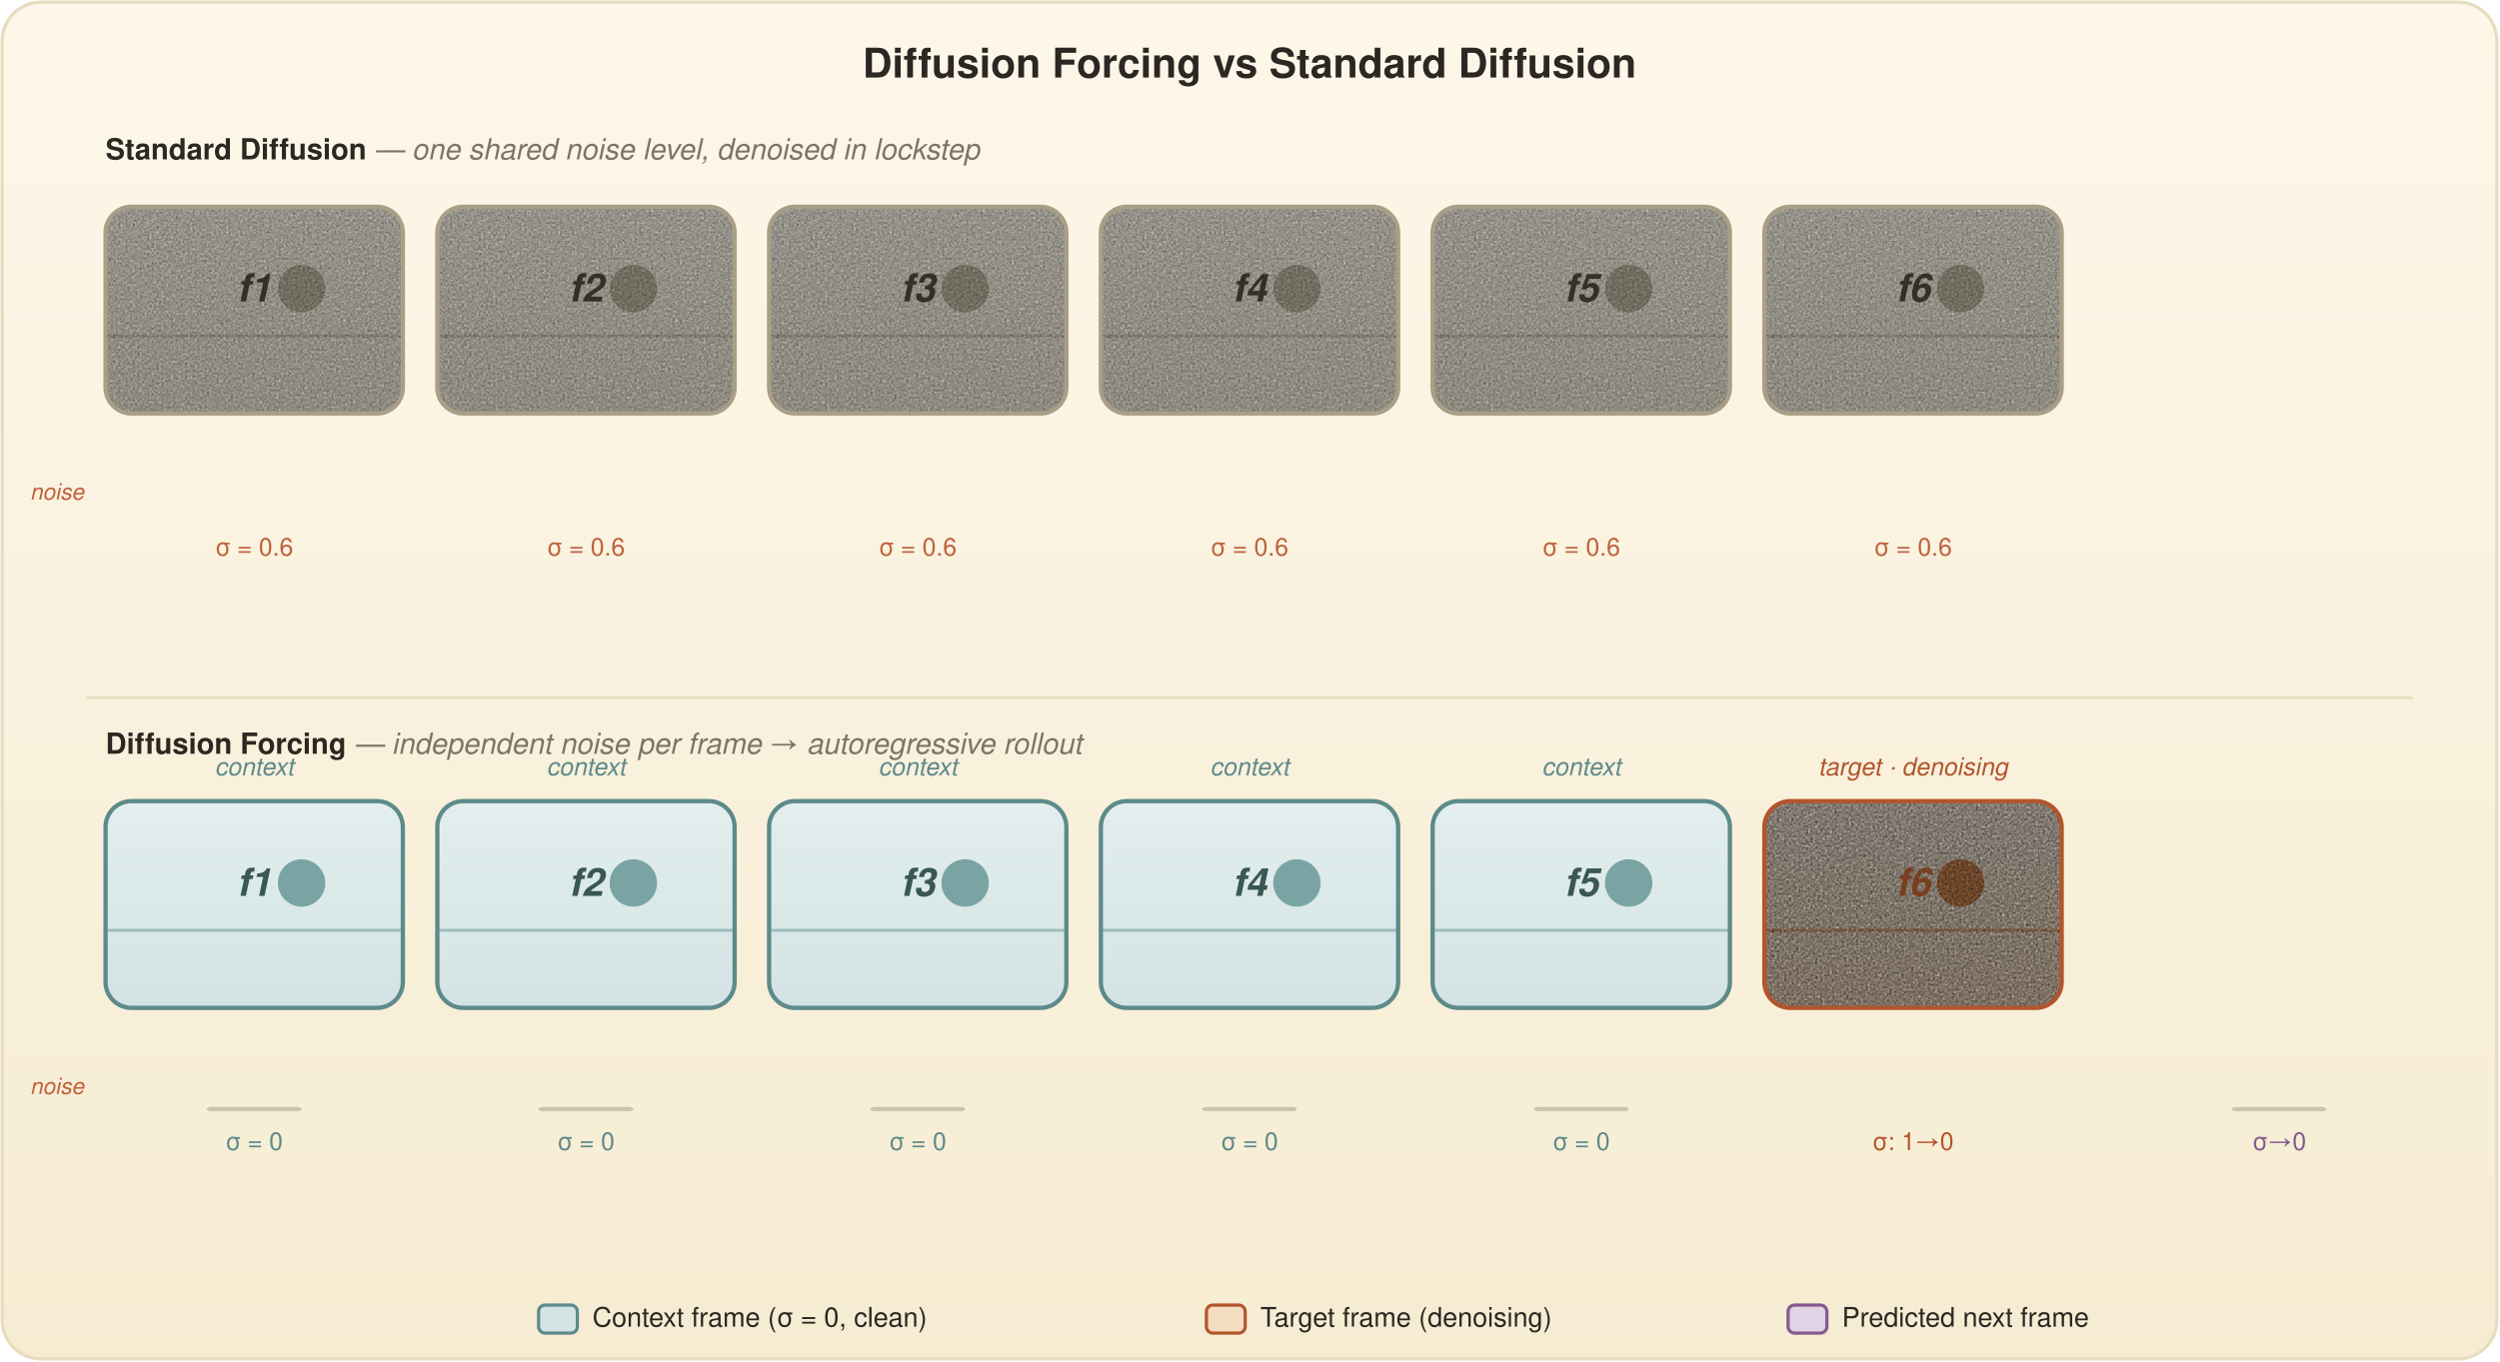
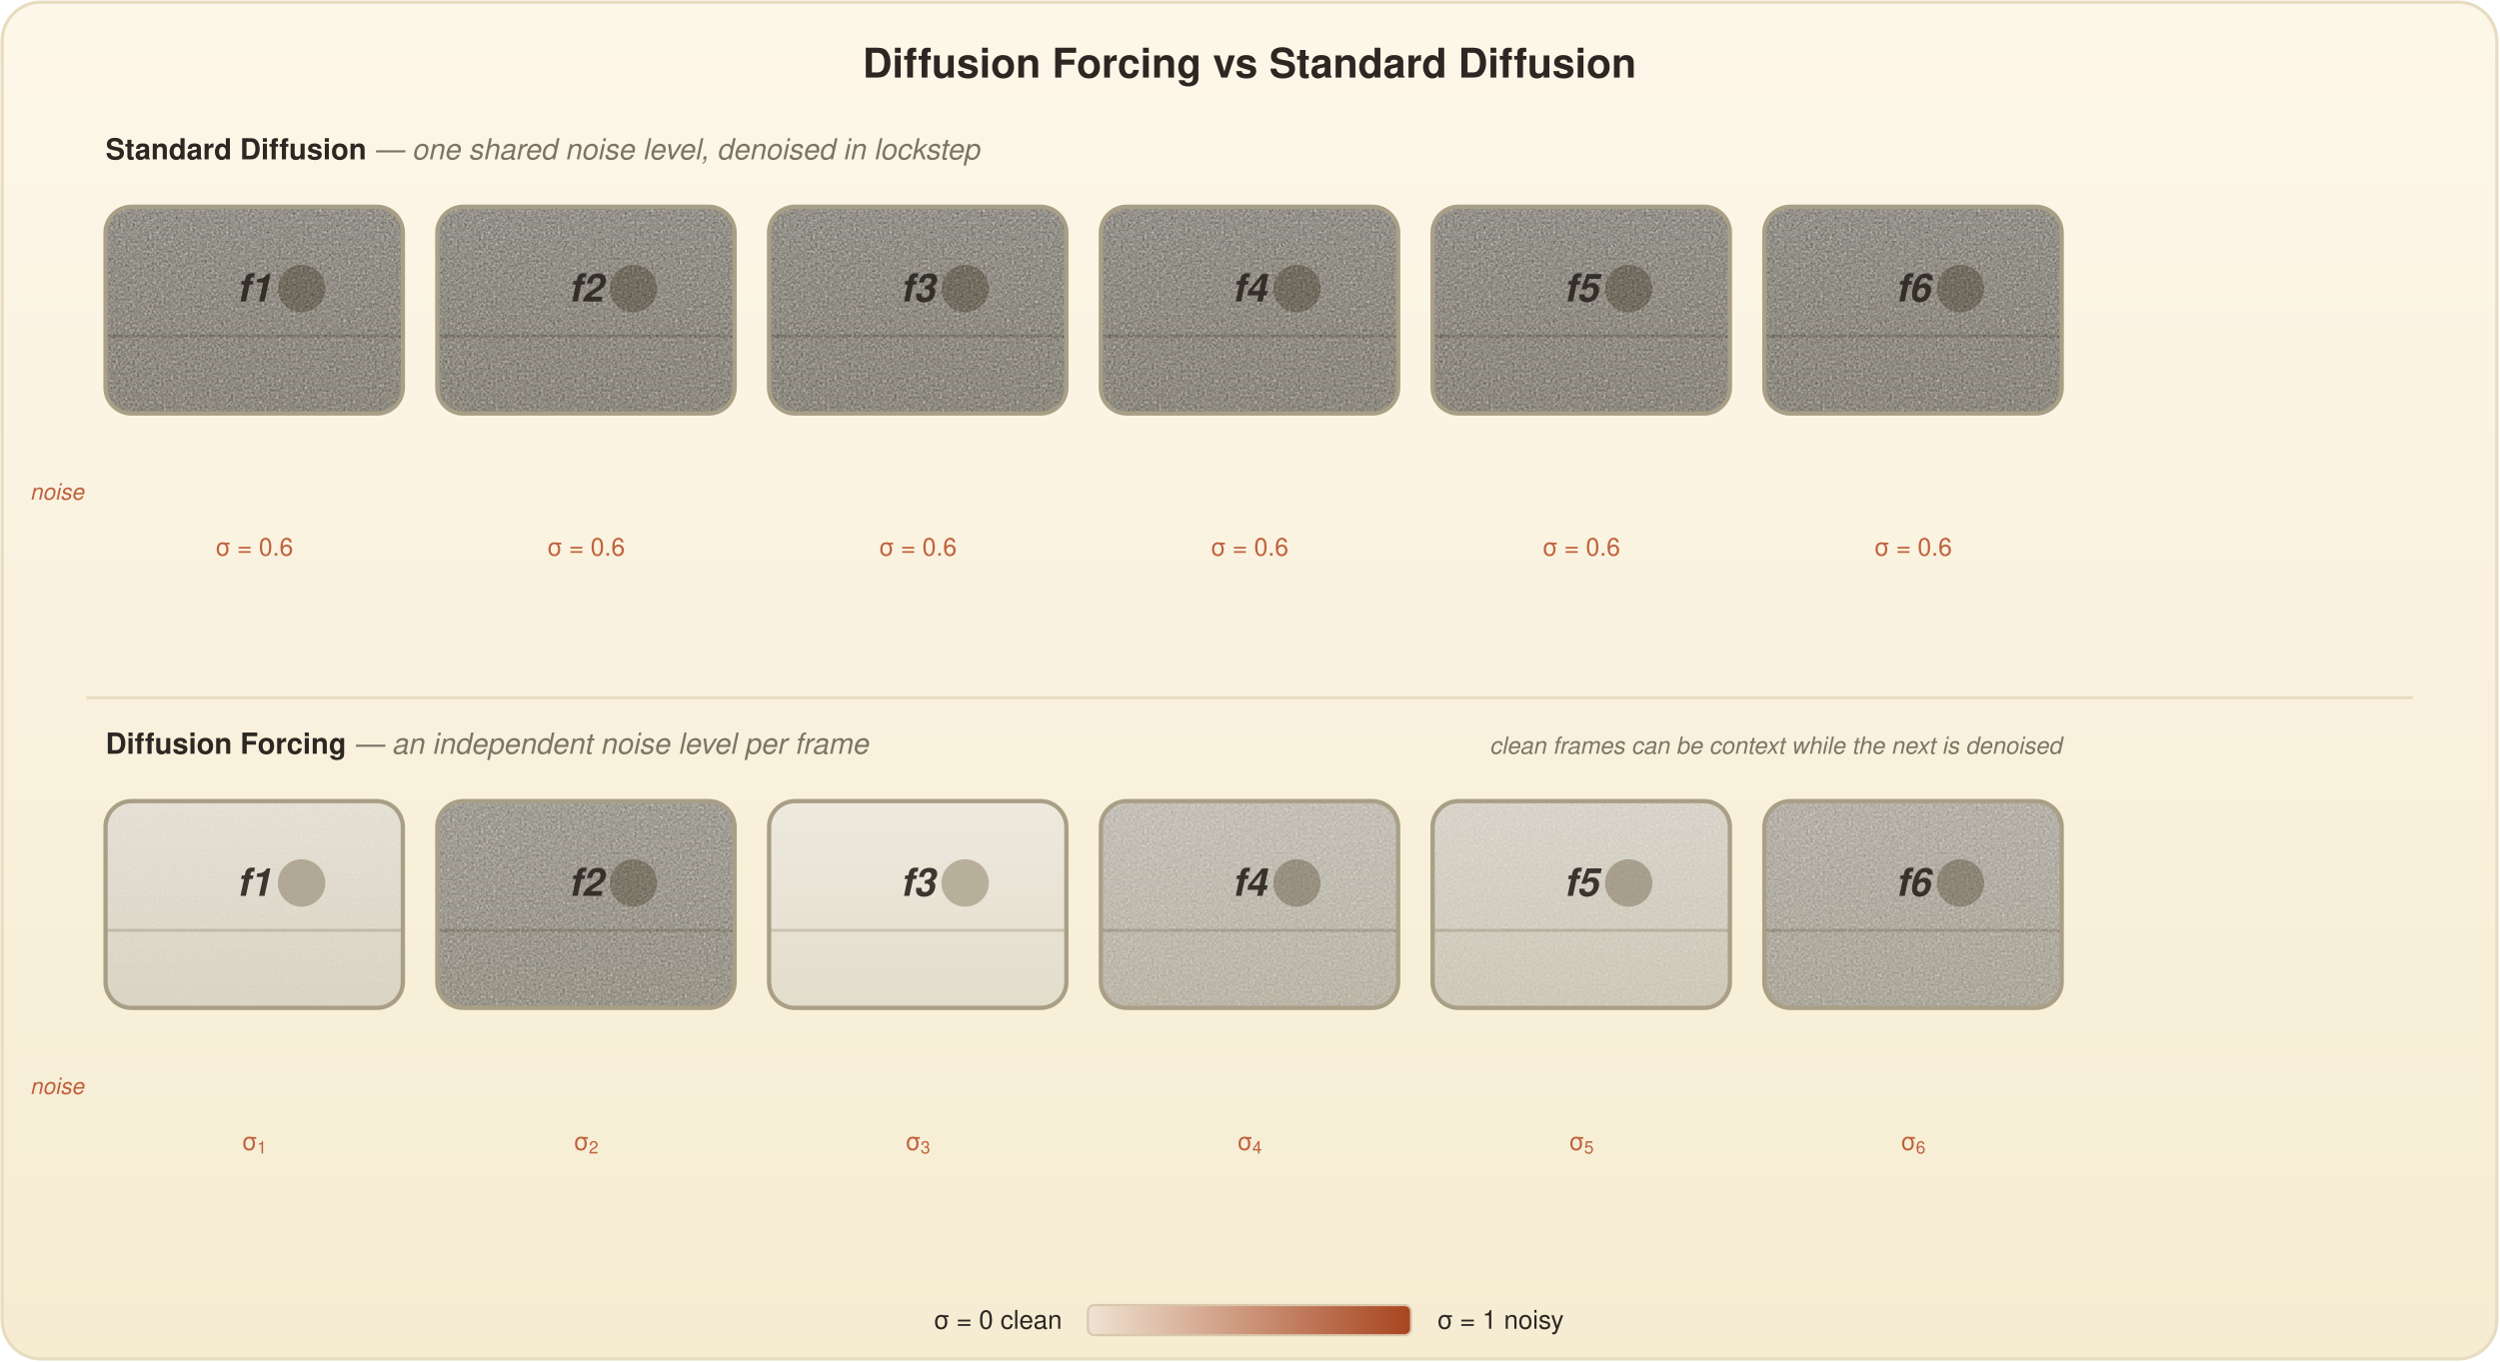
<svg xmlns="http://www.w3.org/2000/svg" viewBox="0 0 1160 632" font-family="-apple-system, BlinkMacSystemFont, 'Segoe UI', Helvetica, Arial, sans-serif" role="img" aria-label="Diffusion forcing vs standard diffusion">
  <defs>
    <linearGradient id="card" x1="0" y1="0" x2="0" y2="1">
      <stop offset="0" stop-color="#fdf7e9" />
      <stop offset="1" stop-color="#f6ecd2" />
    </linearGradient>
    <clipPath id="fclip">
      <rect width="138" height="96" rx="12" />
    </clipPath>
    <filter id="grain">
      <feTurbulence type="fractalNoise" baseFrequency="0.9" numOctaves="3" seed="7" stitchTiles="stitch" />
      <feColorMatrix type="matrix" values="0 0 0 0 0  0 0 0 0 0  0 0 0 0 0  0.42 0.42 0.42 0 0" />
    </filter>
-     <marker id="ah" markerWidth="9" markerHeight="9" refX="7" refY="3" orient="auto" markerUnits="userSpaceOnUse">
-       <path d="M0,0 L7.5,3 L0,6 Z" fill="#845a8e" />
-     </marker>
+     <linearGradient id="nscale" x1="0" y1="0" x2="1" y2="0">
+       <stop offset="0" stop-color="#efe2d2" />
+       <stop offset="1" stop-color="#a8451f" />
+     </linearGradient>
  </defs>
  <rect x="1" y="1" width="1158" height="630" rx="18" fill="url(#card)" stroke="#e7dcc0" stroke-width="1.5" />
  <text x="580.0" y="36" text-anchor="middle" font-size="19" font-weight="700" fill="#2c2722">Diffusion Forcing vs Standard Diffusion</text>
  <text x="49" y="74" font-size="13.5" font-weight="700" fill="#2c2722">Standard Diffusion <tspan font-weight="400" fill="#7c7565" font-style="italic">— one shared noise level, denoised in lockstep</tspan>
  </text>
  <g transform="translate(49,96)">
    <linearGradient id="gstd49" x1="0" y1="0" x2="0" y2="1">
      <stop offset="0" stop-color="#eee9de" />
      <stop offset="1" stop-color="#e3ddcc" />
    </linearGradient>
    <g clip-path="url(#fclip)">
      <rect width="138" height="96" fill="url(#gstd49)" />
      <line x1="0" y1="60" x2="138" y2="60" stroke="#b3aa95" stroke-width="1.4" opacity="0.55" />
      <circle cx="91" cy="38" r="11" fill="#b3aa95" opacity="0.9" />
      <rect width="138" height="96" filter="url(#grain)" opacity="0.6">
        <animate attributeName="opacity" values="0.6;0.6;0.28;0.6;0.6" keyTimes="0;0.2;0.5;0.8;1" dur="4s" repeatCount="indefinite" />
      </rect>
    </g>
    <rect width="138" height="96" rx="12" fill="none" stroke="#a99f86" stroke-width="2" />
    <text x="69.0" y="44" text-anchor="middle" font-size="18" font-style="italic" font-weight="600" fill="#2c2722" opacity="0.92">f1</text>
  </g>
  <g transform="translate(203,96)">
    <linearGradient id="gstd203" x1="0" y1="0" x2="0" y2="1">
      <stop offset="0" stop-color="#eee9de" />
      <stop offset="1" stop-color="#e3ddcc" />
    </linearGradient>
    <g clip-path="url(#fclip)">
      <rect width="138" height="96" fill="url(#gstd203)" />
      <line x1="0" y1="60" x2="138" y2="60" stroke="#b3aa95" stroke-width="1.4" opacity="0.55" />
      <circle cx="91" cy="38" r="11" fill="#b3aa95" opacity="0.9" />
      <rect width="138" height="96" filter="url(#grain)" opacity="0.6">
        <animate attributeName="opacity" values="0.6;0.6;0.28;0.6;0.6" keyTimes="0;0.2;0.5;0.8;1" dur="4s" repeatCount="indefinite" />
      </rect>
    </g>
    <rect width="138" height="96" rx="12" fill="none" stroke="#a99f86" stroke-width="2" />
    <text x="69.0" y="44" text-anchor="middle" font-size="18" font-style="italic" font-weight="600" fill="#2c2722" opacity="0.92">f2</text>
  </g>
  <g transform="translate(357,96)">
    <linearGradient id="gstd357" x1="0" y1="0" x2="0" y2="1">
      <stop offset="0" stop-color="#eee9de" />
      <stop offset="1" stop-color="#e3ddcc" />
    </linearGradient>
    <g clip-path="url(#fclip)">
      <rect width="138" height="96" fill="url(#gstd357)" />
      <line x1="0" y1="60" x2="138" y2="60" stroke="#b3aa95" stroke-width="1.4" opacity="0.55" />
      <circle cx="91" cy="38" r="11" fill="#b3aa95" opacity="0.9" />
      <rect width="138" height="96" filter="url(#grain)" opacity="0.6">
        <animate attributeName="opacity" values="0.6;0.6;0.28;0.6;0.6" keyTimes="0;0.2;0.5;0.8;1" dur="4s" repeatCount="indefinite" />
      </rect>
    </g>
    <rect width="138" height="96" rx="12" fill="none" stroke="#a99f86" stroke-width="2" />
    <text x="69.0" y="44" text-anchor="middle" font-size="18" font-style="italic" font-weight="600" fill="#2c2722" opacity="0.92">f3</text>
  </g>
  <g transform="translate(511,96)">
    <linearGradient id="gstd511" x1="0" y1="0" x2="0" y2="1">
      <stop offset="0" stop-color="#eee9de" />
      <stop offset="1" stop-color="#e3ddcc" />
    </linearGradient>
    <g clip-path="url(#fclip)">
      <rect width="138" height="96" fill="url(#gstd511)" />
      <line x1="0" y1="60" x2="138" y2="60" stroke="#b3aa95" stroke-width="1.4" opacity="0.55" />
      <circle cx="91" cy="38" r="11" fill="#b3aa95" opacity="0.9" />
      <rect width="138" height="96" filter="url(#grain)" opacity="0.6">
        <animate attributeName="opacity" values="0.6;0.6;0.28;0.6;0.6" keyTimes="0;0.2;0.5;0.8;1" dur="4s" repeatCount="indefinite" />
      </rect>
    </g>
    <rect width="138" height="96" rx="12" fill="none" stroke="#a99f86" stroke-width="2" />
    <text x="69.0" y="44" text-anchor="middle" font-size="18" font-style="italic" font-weight="600" fill="#2c2722" opacity="0.92">f4</text>
  </g>
  <g transform="translate(665,96)">
    <linearGradient id="gstd665" x1="0" y1="0" x2="0" y2="1">
      <stop offset="0" stop-color="#eee9de" />
      <stop offset="1" stop-color="#e3ddcc" />
    </linearGradient>
    <g clip-path="url(#fclip)">
      <rect width="138" height="96" fill="url(#gstd665)" />
      <line x1="0" y1="60" x2="138" y2="60" stroke="#b3aa95" stroke-width="1.4" opacity="0.55" />
      <circle cx="91" cy="38" r="11" fill="#b3aa95" opacity="0.9" />
      <rect width="138" height="96" filter="url(#grain)" opacity="0.6">
        <animate attributeName="opacity" values="0.6;0.6;0.28;0.6;0.6" keyTimes="0;0.2;0.5;0.8;1" dur="4s" repeatCount="indefinite" />
      </rect>
    </g>
    <rect width="138" height="96" rx="12" fill="none" stroke="#a99f86" stroke-width="2" />
    <text x="69.0" y="44" text-anchor="middle" font-size="18" font-style="italic" font-weight="600" fill="#2c2722" opacity="0.92">f5</text>
  </g>
  <g transform="translate(819,96)">
    <linearGradient id="gstd819" x1="0" y1="0" x2="0" y2="1">
      <stop offset="0" stop-color="#eee9de" />
      <stop offset="1" stop-color="#e3ddcc" />
    </linearGradient>
    <g clip-path="url(#fclip)">
      <rect width="138" height="96" fill="url(#gstd819)" />
      <line x1="0" y1="60" x2="138" y2="60" stroke="#b3aa95" stroke-width="1.4" opacity="0.55" />
      <circle cx="91" cy="38" r="11" fill="#b3aa95" opacity="0.9" />
      <rect width="138" height="96" filter="url(#grain)" opacity="0.6">
        <animate attributeName="opacity" values="0.6;0.6;0.28;0.6;0.6" keyTimes="0;0.2;0.5;0.8;1" dur="4s" repeatCount="indefinite" />
      </rect>
    </g>
    <rect width="138" height="96" rx="12" fill="none" stroke="#a99f86" stroke-width="2" />
    <text x="69.0" y="44" text-anchor="middle" font-size="18" font-style="italic" font-weight="600" fill="#2c2722" opacity="0.92">f6</text>
  </g>
  <rect x="96.0" width="44" rx="2" fill="#c0613c" opacity="0.82">
    <animate attributeName="height" values="22;22;10;22;22" keyTimes="0;0.2;0.5;0.8;1" dur="4s" repeatCount="indefinite" />
    <animate attributeName="y" values="218;218;230;218;218" keyTimes="0;0.2;0.5;0.8;1" dur="4s" repeatCount="indefinite" />
  </rect>
  <text x="118.0" y="258" text-anchor="middle" font-size="11.5" fill="#c0613c">σ = 0.6</text>
  <rect x="250.0" width="44" rx="2" fill="#c0613c" opacity="0.82">
    <animate attributeName="height" values="22;22;10;22;22" keyTimes="0;0.2;0.5;0.8;1" dur="4s" repeatCount="indefinite" />
    <animate attributeName="y" values="218;218;230;218;218" keyTimes="0;0.2;0.5;0.8;1" dur="4s" repeatCount="indefinite" />
  </rect>
  <text x="272.0" y="258" text-anchor="middle" font-size="11.5" fill="#c0613c">σ = 0.6</text>
  <rect x="404.0" width="44" rx="2" fill="#c0613c" opacity="0.82">
    <animate attributeName="height" values="22;22;10;22;22" keyTimes="0;0.2;0.5;0.8;1" dur="4s" repeatCount="indefinite" />
    <animate attributeName="y" values="218;218;230;218;218" keyTimes="0;0.2;0.5;0.8;1" dur="4s" repeatCount="indefinite" />
  </rect>
  <text x="426.0" y="258" text-anchor="middle" font-size="11.5" fill="#c0613c">σ = 0.6</text>
  <rect x="558.0" width="44" rx="2" fill="#c0613c" opacity="0.82">
    <animate attributeName="height" values="22;22;10;22;22" keyTimes="0;0.2;0.5;0.8;1" dur="4s" repeatCount="indefinite" />
    <animate attributeName="y" values="218;218;230;218;218" keyTimes="0;0.2;0.5;0.8;1" dur="4s" repeatCount="indefinite" />
  </rect>
  <text x="580.0" y="258" text-anchor="middle" font-size="11.5" fill="#c0613c">σ = 0.6</text>
  <rect x="712.0" width="44" rx="2" fill="#c0613c" opacity="0.82">
    <animate attributeName="height" values="22;22;10;22;22" keyTimes="0;0.2;0.5;0.8;1" dur="4s" repeatCount="indefinite" />
    <animate attributeName="y" values="218;218;230;218;218" keyTimes="0;0.2;0.5;0.8;1" dur="4s" repeatCount="indefinite" />
  </rect>
  <text x="734.0" y="258" text-anchor="middle" font-size="11.5" fill="#c0613c">σ = 0.6</text>
  <rect x="866.0" width="44" rx="2" fill="#c0613c" opacity="0.82">
    <animate attributeName="height" values="22;22;10;22;22" keyTimes="0;0.2;0.5;0.8;1" dur="4s" repeatCount="indefinite" />
    <animate attributeName="y" values="218;218;230;218;218" keyTimes="0;0.2;0.5;0.8;1" dur="4s" repeatCount="indefinite" />
  </rect>
  <text x="888.0" y="258" text-anchor="middle" font-size="11.5" fill="#c0613c">σ = 0.6</text>
  <text x="39" y="232" text-anchor="end" font-size="10.5" font-style="italic" fill="#c0613c">noise</text>
  <line x1="40" y1="324" x2="1120" y2="324" stroke="#e7dcc0" stroke-width="1.3" />
-   <text x="49" y="350" font-size="13.5" font-weight="700" fill="#2c2722">Diffusion Forcing <tspan font-weight="400" fill="#7c7565" font-style="italic">— independent noise per frame → autoregressive rollout</tspan>
+   <text x="49" y="350" font-size="13.5" font-weight="700" fill="#2c2722">Diffusion Forcing <tspan font-weight="400" fill="#7c7565" font-style="italic">— an independent noise level per frame</tspan>
  </text>
  <g transform="translate(49,372)">
-     <linearGradient id="gctx49" x1="0" y1="0" x2="0" y2="1">
-       <stop offset="0" stop-color="#e3eeee" />
-       <stop offset="1" stop-color="#d3e3e3" />
-     </linearGradient>
-     <g clip-path="url(#fclip)">
-       <rect width="138" height="96" fill="url(#gctx49)" />
-       <line x1="0" y1="60" x2="138" y2="60" stroke="#6f9c9c" stroke-width="1.4" opacity="0.55" />
-       <circle cx="91" cy="38" r="11" fill="#6f9c9c" opacity="0.9" />
-     </g>
-     <rect width="138" height="96" rx="12" fill="none" stroke="#5d8a8a" stroke-width="2" />
-     <text x="69.0" y="44" text-anchor="middle" font-size="18" font-style="italic" font-weight="600" fill="#2d4a4a" opacity="0.92">f1</text>
-   </g>
-   <text x="118.0" y="360" text-anchor="middle" font-size="11.5" font-style="italic" fill="#5d8a8a">context</text>
+     <linearGradient id="gstd49" x1="0" y1="0" x2="0" y2="1">
+       <stop offset="0" stop-color="#eee9de" />
+       <stop offset="1" stop-color="#e3ddcc" />
+     </linearGradient>
+     <g clip-path="url(#fclip)">
+       <rect width="138" height="96" fill="url(#gstd49)" />
+       <line x1="0" y1="60" x2="138" y2="60" stroke="#b3aa95" stroke-width="1.4" opacity="0.55" />
+       <circle cx="91" cy="38" r="11" fill="#b3aa95" opacity="0.9" />
+       <rect width="138" height="96" filter="url(#grain)" opacity="0.066">
+         <animate attributeName="opacity" values="0.066;0.451;0.066" dur="3.0s" begin="-0.0s" repeatCount="indefinite" calcMode="spline" keyTimes="0;0.5;1" keySplines="0.4 0 0.6 1;0.4 0 0.6 1" />
+       </rect>
+     </g>
+     <rect width="138" height="96" rx="12" fill="none" stroke="#a99f86" stroke-width="2" />
+     <text x="69.0" y="44" text-anchor="middle" font-size="18" font-style="italic" font-weight="600" fill="#2c2722" opacity="0.92">f1</text>
+   </g>
+   <rect x="96.0" width="44" rx="2" fill="#c0613c" opacity="0.82">
+     <animate attributeName="height" values="3.4;23.1;3.4" dur="3.0s" begin="-0.0s" repeatCount="indefinite" calcMode="spline" keyTimes="0;0.5;1" keySplines="0.4 0 0.6 1;0.4 0 0.6 1" />
+     <animate attributeName="y" values="512.6;492.9;512.6" dur="3.0s" begin="-0.0s" repeatCount="indefinite" calcMode="spline" keyTimes="0;0.5;1" keySplines="0.4 0 0.6 1;0.4 0 0.6 1" />
+   </rect>
+   <text x="118.0" y="534" text-anchor="middle" font-size="11.5" fill="#c0613c">σ<tspan baseline-shift="sub" font-size="8">1</tspan>
+   </text>
  <g transform="translate(203,372)">
-     <linearGradient id="gctx203" x1="0" y1="0" x2="0" y2="1">
-       <stop offset="0" stop-color="#e3eeee" />
-       <stop offset="1" stop-color="#d3e3e3" />
-     </linearGradient>
-     <g clip-path="url(#fclip)">
-       <rect width="138" height="96" fill="url(#gctx203)" />
-       <line x1="0" y1="60" x2="138" y2="60" stroke="#6f9c9c" stroke-width="1.4" opacity="0.55" />
-       <circle cx="91" cy="38" r="11" fill="#6f9c9c" opacity="0.9" />
-     </g>
-     <rect width="138" height="96" rx="12" fill="none" stroke="#5d8a8a" stroke-width="2" />
-     <text x="69.0" y="44" text-anchor="middle" font-size="18" font-style="italic" font-weight="600" fill="#2d4a4a" opacity="0.92">f2</text>
-   </g>
-   <text x="272.0" y="360" text-anchor="middle" font-size="11.5" font-style="italic" fill="#5d8a8a">context</text>
+     <linearGradient id="gstd203" x1="0" y1="0" x2="0" y2="1">
+       <stop offset="0" stop-color="#eee9de" />
+       <stop offset="1" stop-color="#e3ddcc" />
+     </linearGradient>
+     <g clip-path="url(#fclip)">
+       <rect width="138" height="96" fill="url(#gstd203)" />
+       <line x1="0" y1="60" x2="138" y2="60" stroke="#b3aa95" stroke-width="1.4" opacity="0.55" />
+       <circle cx="91" cy="38" r="11" fill="#b3aa95" opacity="0.9" />
+       <rect width="138" height="96" filter="url(#grain)" opacity="0.508">
+         <animate attributeName="opacity" values="0.508;0.820;0.508" dur="4.2s" begin="-1.1s" repeatCount="indefinite" calcMode="spline" keyTimes="0;0.5;1" keySplines="0.4 0 0.6 1;0.4 0 0.6 1" />
+       </rect>
+     </g>
+     <rect width="138" height="96" rx="12" fill="none" stroke="#a99f86" stroke-width="2" />
+     <text x="69.0" y="44" text-anchor="middle" font-size="18" font-style="italic" font-weight="600" fill="#2c2722" opacity="0.92">f2</text>
+   </g>
+   <rect x="250.0" width="44" rx="2" fill="#c0613c" opacity="0.82">
+     <animate attributeName="height" values="26.0;42.0;26.0" dur="4.2s" begin="-1.1s" repeatCount="indefinite" calcMode="spline" keyTimes="0;0.5;1" keySplines="0.4 0 0.6 1;0.4 0 0.6 1" />
+     <animate attributeName="y" values="490.0;474.0;490.0" dur="4.2s" begin="-1.1s" repeatCount="indefinite" calcMode="spline" keyTimes="0;0.5;1" keySplines="0.4 0 0.6 1;0.4 0 0.6 1" />
+   </rect>
+   <text x="272.0" y="534" text-anchor="middle" font-size="11.5" fill="#c0613c">σ<tspan baseline-shift="sub" font-size="8">2</tspan>
+   </text>
  <g transform="translate(357,372)">
-     <linearGradient id="gctx357" x1="0" y1="0" x2="0" y2="1">
-       <stop offset="0" stop-color="#e3eeee" />
-       <stop offset="1" stop-color="#d3e3e3" />
-     </linearGradient>
-     <g clip-path="url(#fclip)">
-       <rect width="138" height="96" fill="url(#gctx357)" />
-       <line x1="0" y1="60" x2="138" y2="60" stroke="#6f9c9c" stroke-width="1.4" opacity="0.55" />
-       <circle cx="91" cy="38" r="11" fill="#6f9c9c" opacity="0.9" />
-     </g>
-     <rect width="138" height="96" rx="12" fill="none" stroke="#5d8a8a" stroke-width="2" />
-     <text x="69.0" y="44" text-anchor="middle" font-size="18" font-style="italic" font-weight="600" fill="#2d4a4a" opacity="0.92">f3</text>
-   </g>
-   <text x="426.0" y="360" text-anchor="middle" font-size="11.5" font-style="italic" fill="#5d8a8a">context</text>
+     <linearGradient id="gstd357" x1="0" y1="0" x2="0" y2="1">
+       <stop offset="0" stop-color="#eee9de" />
+       <stop offset="1" stop-color="#e3ddcc" />
+     </linearGradient>
+     <g clip-path="url(#fclip)">
+       <rect width="138" height="96" fill="url(#gstd357)" />
+       <line x1="0" y1="60" x2="138" y2="60" stroke="#b3aa95" stroke-width="1.4" opacity="0.55" />
+       <circle cx="91" cy="38" r="11" fill="#b3aa95" opacity="0.9" />
+       <rect width="138" height="96" filter="url(#grain)" opacity="0.0">
+         <animate attributeName="opacity" values="0.000;0.230;0.000" dur="2.4s" begin="-0.6s" repeatCount="indefinite" calcMode="spline" keyTimes="0;0.5;1" keySplines="0.4 0 0.6 1;0.4 0 0.6 1" />
+       </rect>
+     </g>
+     <rect width="138" height="96" rx="12" fill="none" stroke="#a99f86" stroke-width="2" />
+     <text x="69.0" y="44" text-anchor="middle" font-size="18" font-style="italic" font-weight="600" fill="#2c2722" opacity="0.92">f3</text>
+   </g>
+   <rect x="404.0" width="44" rx="2" fill="#c0613c" opacity="0.82">
+     <animate attributeName="height" values="0.0;11.8;0.0" dur="2.4s" begin="-0.6s" repeatCount="indefinite" calcMode="spline" keyTimes="0;0.5;1" keySplines="0.4 0 0.6 1;0.4 0 0.6 1" />
+     <animate attributeName="y" values="516.0;504.2;516.0" dur="2.4s" begin="-0.6s" repeatCount="indefinite" calcMode="spline" keyTimes="0;0.5;1" keySplines="0.4 0 0.6 1;0.4 0 0.6 1" />
+   </rect>
+   <text x="426.0" y="534" text-anchor="middle" font-size="11.5" fill="#c0613c">σ<tspan baseline-shift="sub" font-size="8">3</tspan>
+   </text>
  <g transform="translate(511,372)">
-     <linearGradient id="gctx511" x1="0" y1="0" x2="0" y2="1">
-       <stop offset="0" stop-color="#e3eeee" />
-       <stop offset="1" stop-color="#d3e3e3" />
-     </linearGradient>
-     <g clip-path="url(#fclip)">
-       <rect width="138" height="96" fill="url(#gctx511)" />
-       <line x1="0" y1="60" x2="138" y2="60" stroke="#6f9c9c" stroke-width="1.4" opacity="0.55" />
-       <circle cx="91" cy="38" r="11" fill="#6f9c9c" opacity="0.9" />
-     </g>
-     <rect width="138" height="96" rx="12" fill="none" stroke="#5d8a8a" stroke-width="2" />
-     <text x="69.0" y="44" text-anchor="middle" font-size="18" font-style="italic" font-weight="600" fill="#2d4a4a" opacity="0.92">f4</text>
-   </g>
-   <text x="580.0" y="360" text-anchor="middle" font-size="11.5" font-style="italic" fill="#5d8a8a">context</text>
+     <linearGradient id="gstd511" x1="0" y1="0" x2="0" y2="1">
+       <stop offset="0" stop-color="#eee9de" />
+       <stop offset="1" stop-color="#e3ddcc" />
+     </linearGradient>
+     <g clip-path="url(#fclip)">
+       <rect width="138" height="96" fill="url(#gstd511)" />
+       <line x1="0" y1="60" x2="138" y2="60" stroke="#b3aa95" stroke-width="1.4" opacity="0.55" />
+       <circle cx="91" cy="38" r="11" fill="#b3aa95" opacity="0.9" />
+       <rect width="138" height="96" filter="url(#grain)" opacity="0.279">
+         <animate attributeName="opacity" values="0.279;0.672;0.279" dur="3.6s" begin="-2.0s" repeatCount="indefinite" calcMode="spline" keyTimes="0;0.5;1" keySplines="0.4 0 0.6 1;0.4 0 0.6 1" />
+       </rect>
+     </g>
+     <rect width="138" height="96" rx="12" fill="none" stroke="#a99f86" stroke-width="2" />
+     <text x="69.0" y="44" text-anchor="middle" font-size="18" font-style="italic" font-weight="600" fill="#2c2722" opacity="0.92">f4</text>
+   </g>
+   <rect x="558.0" width="44" rx="2" fill="#c0613c" opacity="0.82">
+     <animate attributeName="height" values="14.3;34.4;14.3" dur="3.6s" begin="-2.0s" repeatCount="indefinite" calcMode="spline" keyTimes="0;0.5;1" keySplines="0.4 0 0.6 1;0.4 0 0.6 1" />
+     <animate attributeName="y" values="501.7;481.6;501.7" dur="3.6s" begin="-2.0s" repeatCount="indefinite" calcMode="spline" keyTimes="0;0.5;1" keySplines="0.4 0 0.6 1;0.4 0 0.6 1" />
+   </rect>
+   <text x="580.0" y="534" text-anchor="middle" font-size="11.5" fill="#c0613c">σ<tspan baseline-shift="sub" font-size="8">4</tspan>
+   </text>
  <g transform="translate(665,372)">
-     <linearGradient id="gctx665" x1="0" y1="0" x2="0" y2="1">
-       <stop offset="0" stop-color="#e3eeee" />
-       <stop offset="1" stop-color="#d3e3e3" />
-     </linearGradient>
-     <g clip-path="url(#fclip)">
-       <rect width="138" height="96" fill="url(#gctx665)" />
-       <line x1="0" y1="60" x2="138" y2="60" stroke="#6f9c9c" stroke-width="1.4" opacity="0.55" />
-       <circle cx="91" cy="38" r="11" fill="#6f9c9c" opacity="0.9" />
-     </g>
-     <rect width="138" height="96" rx="12" fill="none" stroke="#5d8a8a" stroke-width="2" />
-     <text x="69.0" y="44" text-anchor="middle" font-size="18" font-style="italic" font-weight="600" fill="#2d4a4a" opacity="0.92">f5</text>
-   </g>
-   <text x="734.0" y="360" text-anchor="middle" font-size="11.5" font-style="italic" fill="#5d8a8a">context</text>
+     <linearGradient id="gstd665" x1="0" y1="0" x2="0" y2="1">
+       <stop offset="0" stop-color="#eee9de" />
+       <stop offset="1" stop-color="#e3ddcc" />
+     </linearGradient>
+     <g clip-path="url(#fclip)">
+       <rect width="138" height="96" fill="url(#gstd665)" />
+       <line x1="0" y1="60" x2="138" y2="60" stroke="#b3aa95" stroke-width="1.4" opacity="0.55" />
+       <circle cx="91" cy="38" r="11" fill="#b3aa95" opacity="0.9" />
+       <rect width="138" height="96" filter="url(#grain)" opacity="0.148">
+         <animate attributeName="opacity" values="0.148;0.754;0.148" dur="5.0s" begin="-0.4s" repeatCount="indefinite" calcMode="spline" keyTimes="0;0.5;1" keySplines="0.4 0 0.6 1;0.4 0 0.6 1" />
+       </rect>
+     </g>
+     <rect width="138" height="96" rx="12" fill="none" stroke="#a99f86" stroke-width="2" />
+     <text x="69.0" y="44" text-anchor="middle" font-size="18" font-style="italic" font-weight="600" fill="#2c2722" opacity="0.92">f5</text>
+   </g>
+   <rect x="712.0" width="44" rx="2" fill="#c0613c" opacity="0.82">
+     <animate attributeName="height" values="7.6;38.6;7.6" dur="5.0s" begin="-0.4s" repeatCount="indefinite" calcMode="spline" keyTimes="0;0.5;1" keySplines="0.4 0 0.6 1;0.4 0 0.6 1" />
+     <animate attributeName="y" values="508.4;477.4;508.4" dur="5.0s" begin="-0.4s" repeatCount="indefinite" calcMode="spline" keyTimes="0;0.5;1" keySplines="0.4 0 0.6 1;0.4 0 0.6 1" />
+   </rect>
+   <text x="734.0" y="534" text-anchor="middle" font-size="11.5" fill="#c0613c">σ<tspan baseline-shift="sub" font-size="8">5</tspan>
+   </text>
  <g transform="translate(819,372)">
-     <linearGradient id="gtgt819" x1="0" y1="0" x2="0" y2="1">
-       <stop offset="0" stop-color="#fbeede" />
-       <stop offset="1" stop-color="#f4dcc0" />
-     </linearGradient>
-     <g clip-path="url(#fclip)">
-       <rect width="138" height="96" fill="url(#gtgt819)" />
-       <line x1="0" y1="60" x2="138" y2="60" stroke="#cf7f44" stroke-width="1.4" opacity="0.55" />
-       <circle cx="91" cy="38" r="11" fill="#cf7f44" opacity="0.9" />
-       <rect width="138" height="96" filter="url(#grain)" opacity="0.78">
-         <animate attributeName="opacity" values="0.78;0.78;0;0;0.78" keyTimes="0;0.18;0.55;0.86;1" dur="4s" repeatCount="indefinite" />
-       </rect>
-     </g>
-     <rect width="138" height="96" rx="12" fill="none" stroke="#b3552c" stroke-width="2" />
-     <text x="69.0" y="44" text-anchor="middle" font-size="18" font-style="italic" font-weight="600" fill="#7a3a1a" opacity="0.92">f6</text>
-   </g>
-   <text x="888.0" y="360" text-anchor="middle" font-size="11.5" font-style="italic" fill="#b3552c">target · denoising</text>
-   <g opacity="0">
-     <animate attributeName="opacity" values="0;0;1;1;0" keyTimes="0;0.55;0.66;0.9;1" dur="4s" repeatCount="indefinite" />
-     <g transform="translate(989,372)">
-       <linearGradient id="gpred989" x1="0" y1="0" x2="0" y2="1">
-         <stop offset="0" stop-color="#efe6f0" />
-         <stop offset="1" stop-color="#e2d2e6" />
-       </linearGradient>
-       <g clip-path="url(#fclip)">
-         <rect width="138" height="96" fill="url(#gpred989)" />
-         <line x1="0" y1="60" x2="138" y2="60" stroke="#a07caa" stroke-width="1.4" opacity="0.55" />
-         <circle cx="91" cy="38" r="11" fill="#a07caa" opacity="0.9" />
-       </g>
-       <rect width="138" height="96" rx="12" fill="none" stroke="#845a8e" stroke-width="2" stroke-dasharray="7 5" />
-       <text x="69.0" y="44" text-anchor="middle" font-size="18" font-style="italic" font-weight="600" fill="#523460" opacity="0.92">f̂7</text>
-     </g>
-     <text x="1058.0" y="360" text-anchor="middle" font-size="11.5" font-style="italic" fill="#845a8e">predicted</text>
-   </g>
-   <g opacity="0">
-     <animate attributeName="opacity" values="0;0;1;1;0" keyTimes="0;0.5;0.66;0.9;1" dur="4s" repeatCount="indefinite" />
-     <path d="M961,420.0 L985,420.0" fill="none" stroke="#845a8e" stroke-width="1.8" marker-end="url(#ah)" />
-     <text x="973.0" y="412.0" text-anchor="middle" font-size="10.5" font-style="italic" fill="#845a8e">predict next</text>
-   </g>
-   <rect x="96.0" y="514" width="44" height="2" rx="2" fill="#cdc4b0" opacity="1" />
-   <text x="118.0" y="534" text-anchor="middle" font-size="11.5" fill="#5d8a8a">σ = 0</text>
-   <rect x="250.0" y="514" width="44" height="2" rx="2" fill="#cdc4b0" opacity="1" />
-   <text x="272.0" y="534" text-anchor="middle" font-size="11.5" fill="#5d8a8a">σ = 0</text>
-   <rect x="404.0" y="514" width="44" height="2" rx="2" fill="#cdc4b0" opacity="1" />
-   <text x="426.0" y="534" text-anchor="middle" font-size="11.5" fill="#5d8a8a">σ = 0</text>
-   <rect x="558.0" y="514" width="44" height="2" rx="2" fill="#cdc4b0" opacity="1" />
-   <text x="580.0" y="534" text-anchor="middle" font-size="11.5" fill="#5d8a8a">σ = 0</text>
-   <rect x="712.0" y="514" width="44" height="2" rx="2" fill="#cdc4b0" opacity="1" />
-   <text x="734.0" y="534" text-anchor="middle" font-size="11.5" fill="#5d8a8a">σ = 0</text>
+     <linearGradient id="gstd819" x1="0" y1="0" x2="0" y2="1">
+       <stop offset="0" stop-color="#eee9de" />
+       <stop offset="1" stop-color="#e3ddcc" />
+     </linearGradient>
+     <g clip-path="url(#fclip)">
+       <rect width="138" height="96" fill="url(#gstd819)" />
+       <line x1="0" y1="60" x2="138" y2="60" stroke="#b3aa95" stroke-width="1.4" opacity="0.55" />
+       <circle cx="91" cy="38" r="11" fill="#b3aa95" opacity="0.9" />
+       <rect width="138" height="96" filter="url(#grain)" opacity="0.377">
+         <animate attributeName="opacity" values="0.377;0.787;0.377" dur="2.8s" begin="-1.7s" repeatCount="indefinite" calcMode="spline" keyTimes="0;0.5;1" keySplines="0.4 0 0.6 1;0.4 0 0.6 1" />
+       </rect>
+     </g>
+     <rect width="138" height="96" rx="12" fill="none" stroke="#a99f86" stroke-width="2" />
+     <text x="69.0" y="44" text-anchor="middle" font-size="18" font-style="italic" font-weight="600" fill="#2c2722" opacity="0.92">f6</text>
+   </g>
  <rect x="866.0" width="44" rx="2" fill="#c0613c" opacity="0.82">
-     <animate attributeName="height" values="38;38;0;0;38" keyTimes="0;0.18;0.55;0.86;1" dur="4s" repeatCount="indefinite" />
-     <animate attributeName="y" values="478;478;516;516;478" keyTimes="0;0.18;0.55;0.86;1" dur="4s" repeatCount="indefinite" />
-   </rect>
-   <text x="888.0" y="534" text-anchor="middle" font-size="11.5" fill="#b3552c">σ: 1→0</text>
-   <rect x="1036.0" y="514" width="44" height="2" rx="2" fill="#cdc4b0" opacity="1" />
-   <text x="1058.0" y="534" text-anchor="middle" font-size="11.5" fill="#845a8e">σ→0</text>
+     <animate attributeName="height" values="19.3;40.3;19.3" dur="2.8s" begin="-1.7s" repeatCount="indefinite" calcMode="spline" keyTimes="0;0.5;1" keySplines="0.4 0 0.6 1;0.4 0 0.6 1" />
+     <animate attributeName="y" values="496.7;475.7;496.7" dur="2.8s" begin="-1.7s" repeatCount="indefinite" calcMode="spline" keyTimes="0;0.5;1" keySplines="0.4 0 0.6 1;0.4 0 0.6 1" />
+   </rect>
+   <text x="888.0" y="534" text-anchor="middle" font-size="11.5" fill="#c0613c">σ<tspan baseline-shift="sub" font-size="8">6</tspan>
+   </text>
  <text x="39" y="508" text-anchor="end" font-size="10.5" font-style="italic" fill="#c0613c">noise</text>
-   <rect x="250" y="606" width="18" height="13" rx="3" fill="#d3e3e3" stroke="#5d8a8a" stroke-width="1.5" />
-   <text x="275" y="616" font-size="12.5" fill="#2c2722">Context frame (σ = 0, clean)</text>
-   <rect x="560" y="606" width="18" height="13" rx="3" fill="#f4dcc0" stroke="#b3552c" stroke-width="1.5" />
-   <text x="585" y="616" font-size="12.5" fill="#2c2722">Target frame (denoising)</text>
-   <rect x="830" y="606" width="18" height="13" rx="3" fill="#e2d2e6" stroke="#845a8e" stroke-width="1.5" />
-   <text x="855" y="616" font-size="12.5" fill="#2c2722">Predicted next frame</text>
+   <text x="957" y="350" text-anchor="end" font-size="11" font-style="italic" fill="#7c7565">clean frames can be context while the next is denoised</text>
+   <text x="493" y="617" text-anchor="end" font-size="12" fill="#2c2722">σ = 0 clean</text>
+   <rect x="505" y="606" width="150" height="14" rx="3" fill="url(#nscale)" stroke="#d8c7ab" stroke-width="1" />
+   <text x="667" y="617" font-size="12" fill="#2c2722">σ = 1 noisy</text>
</svg>
